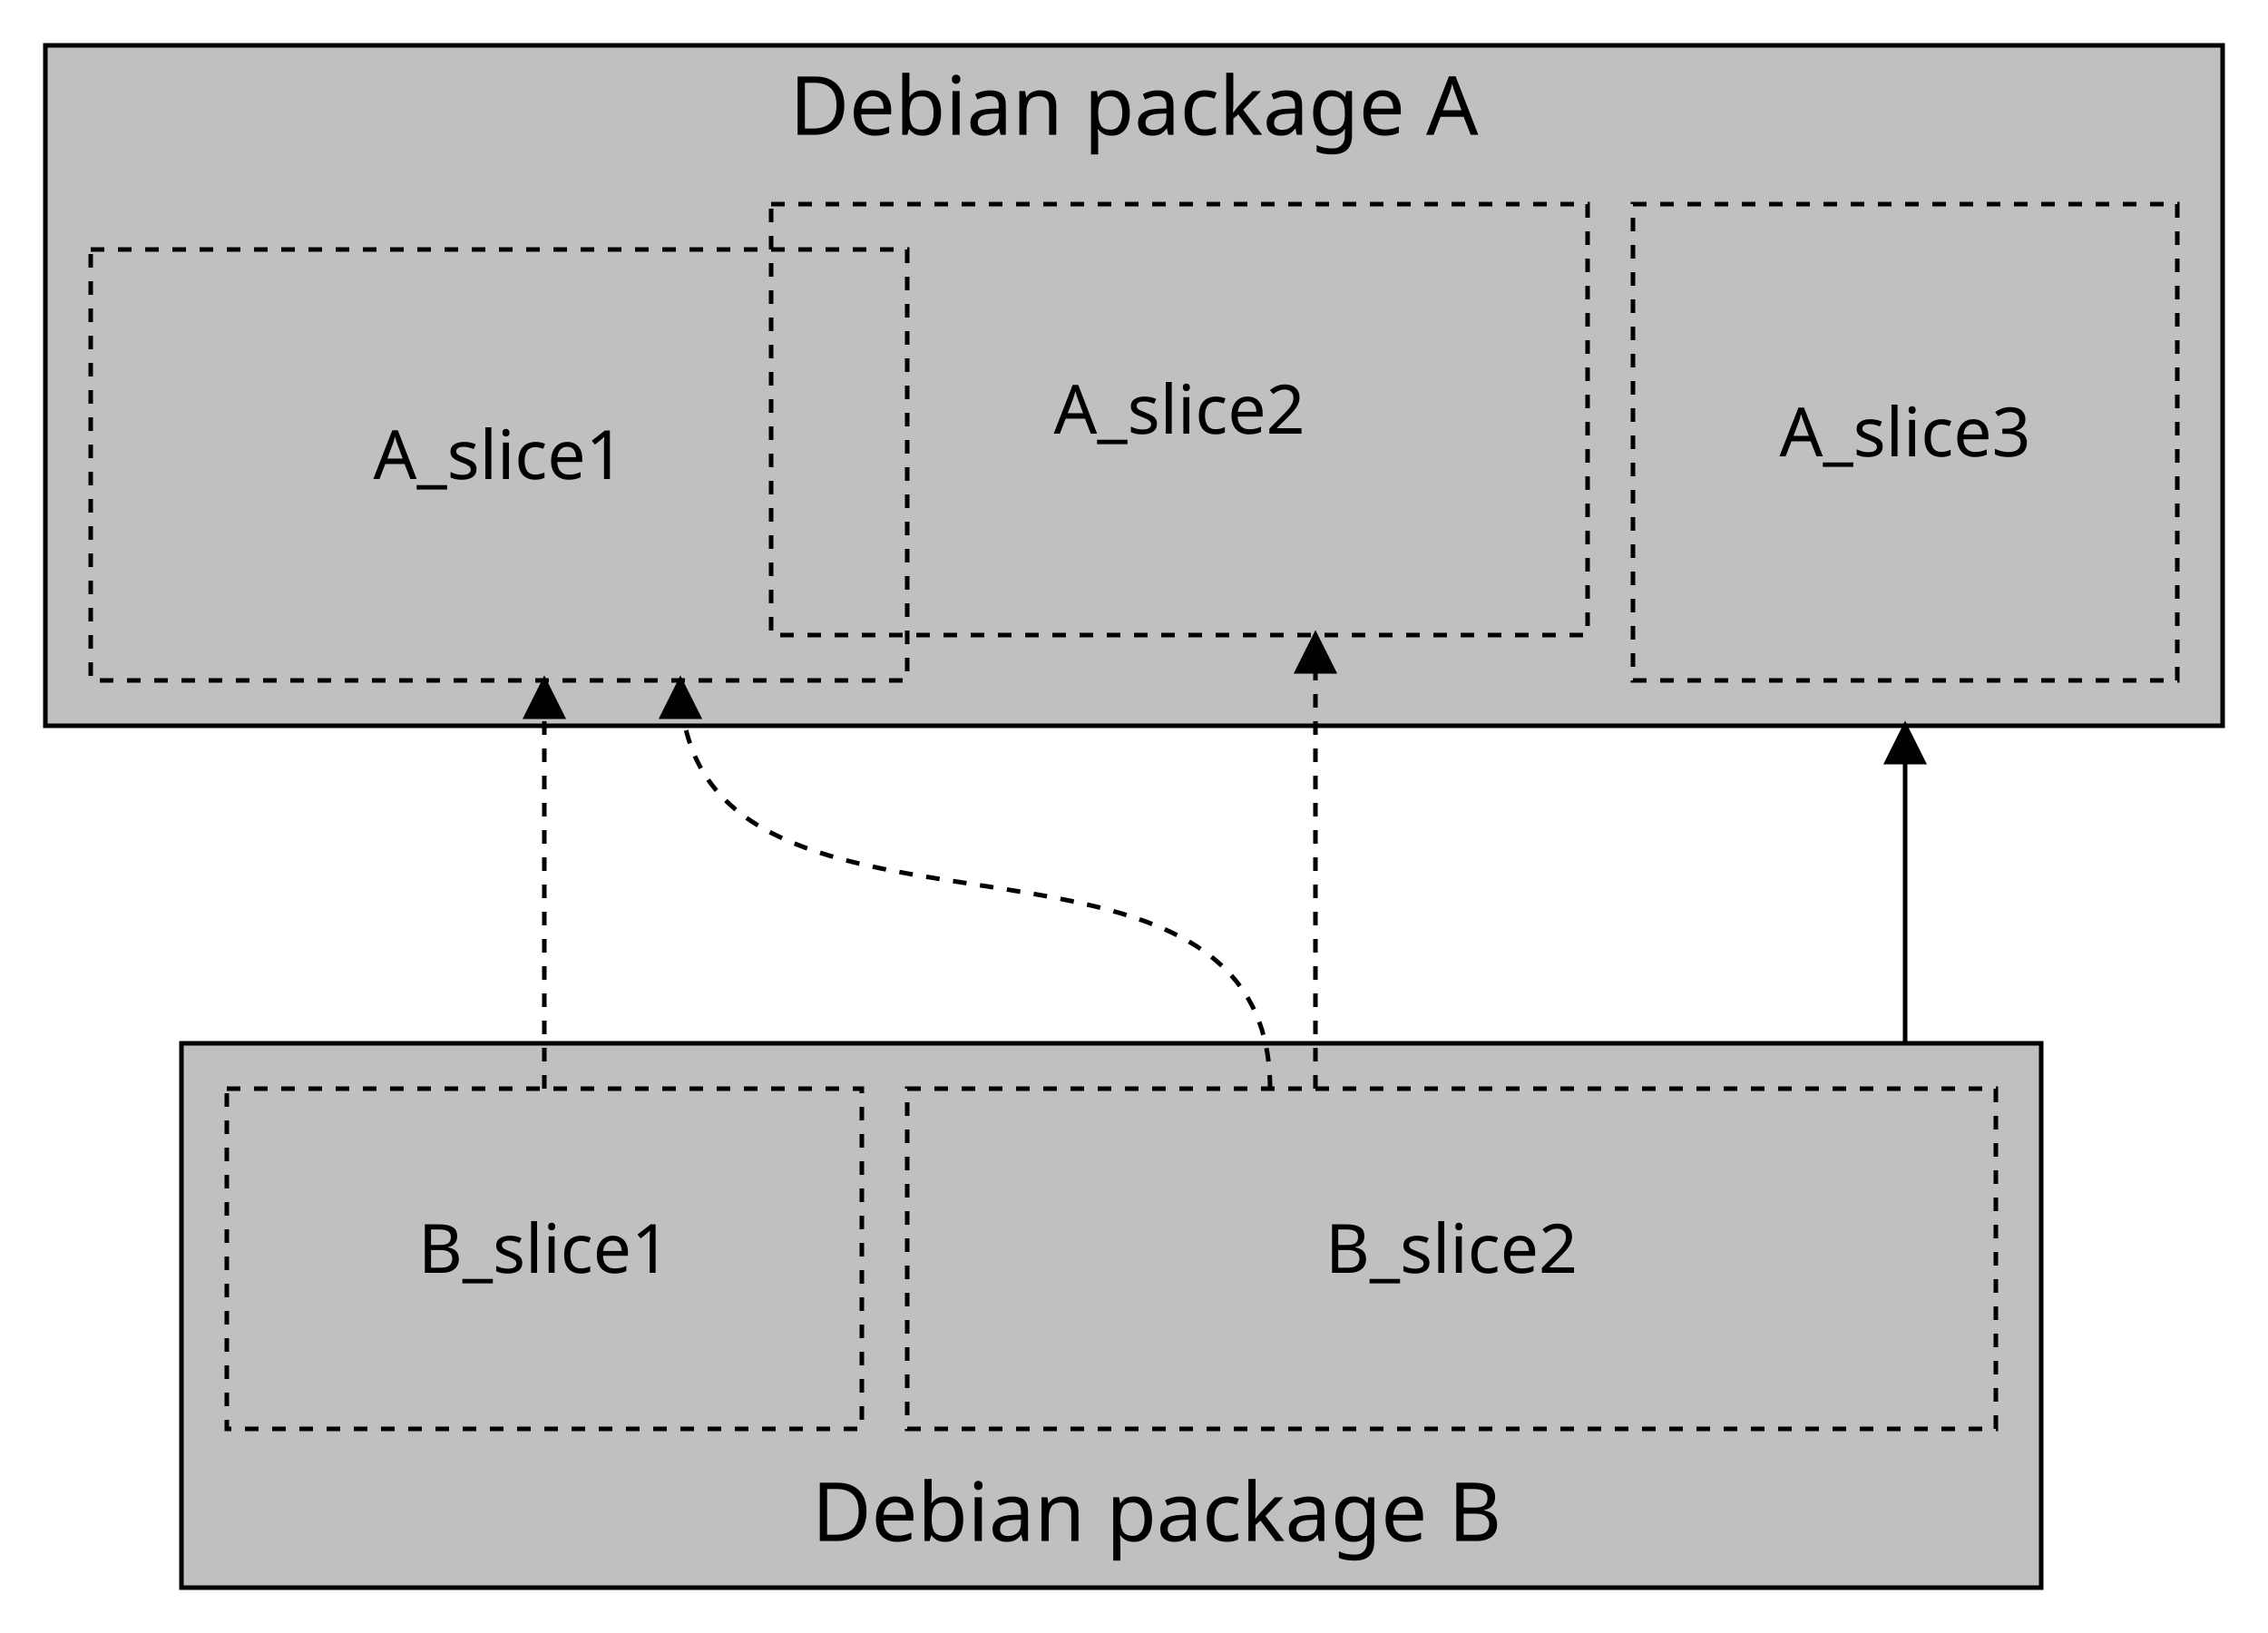
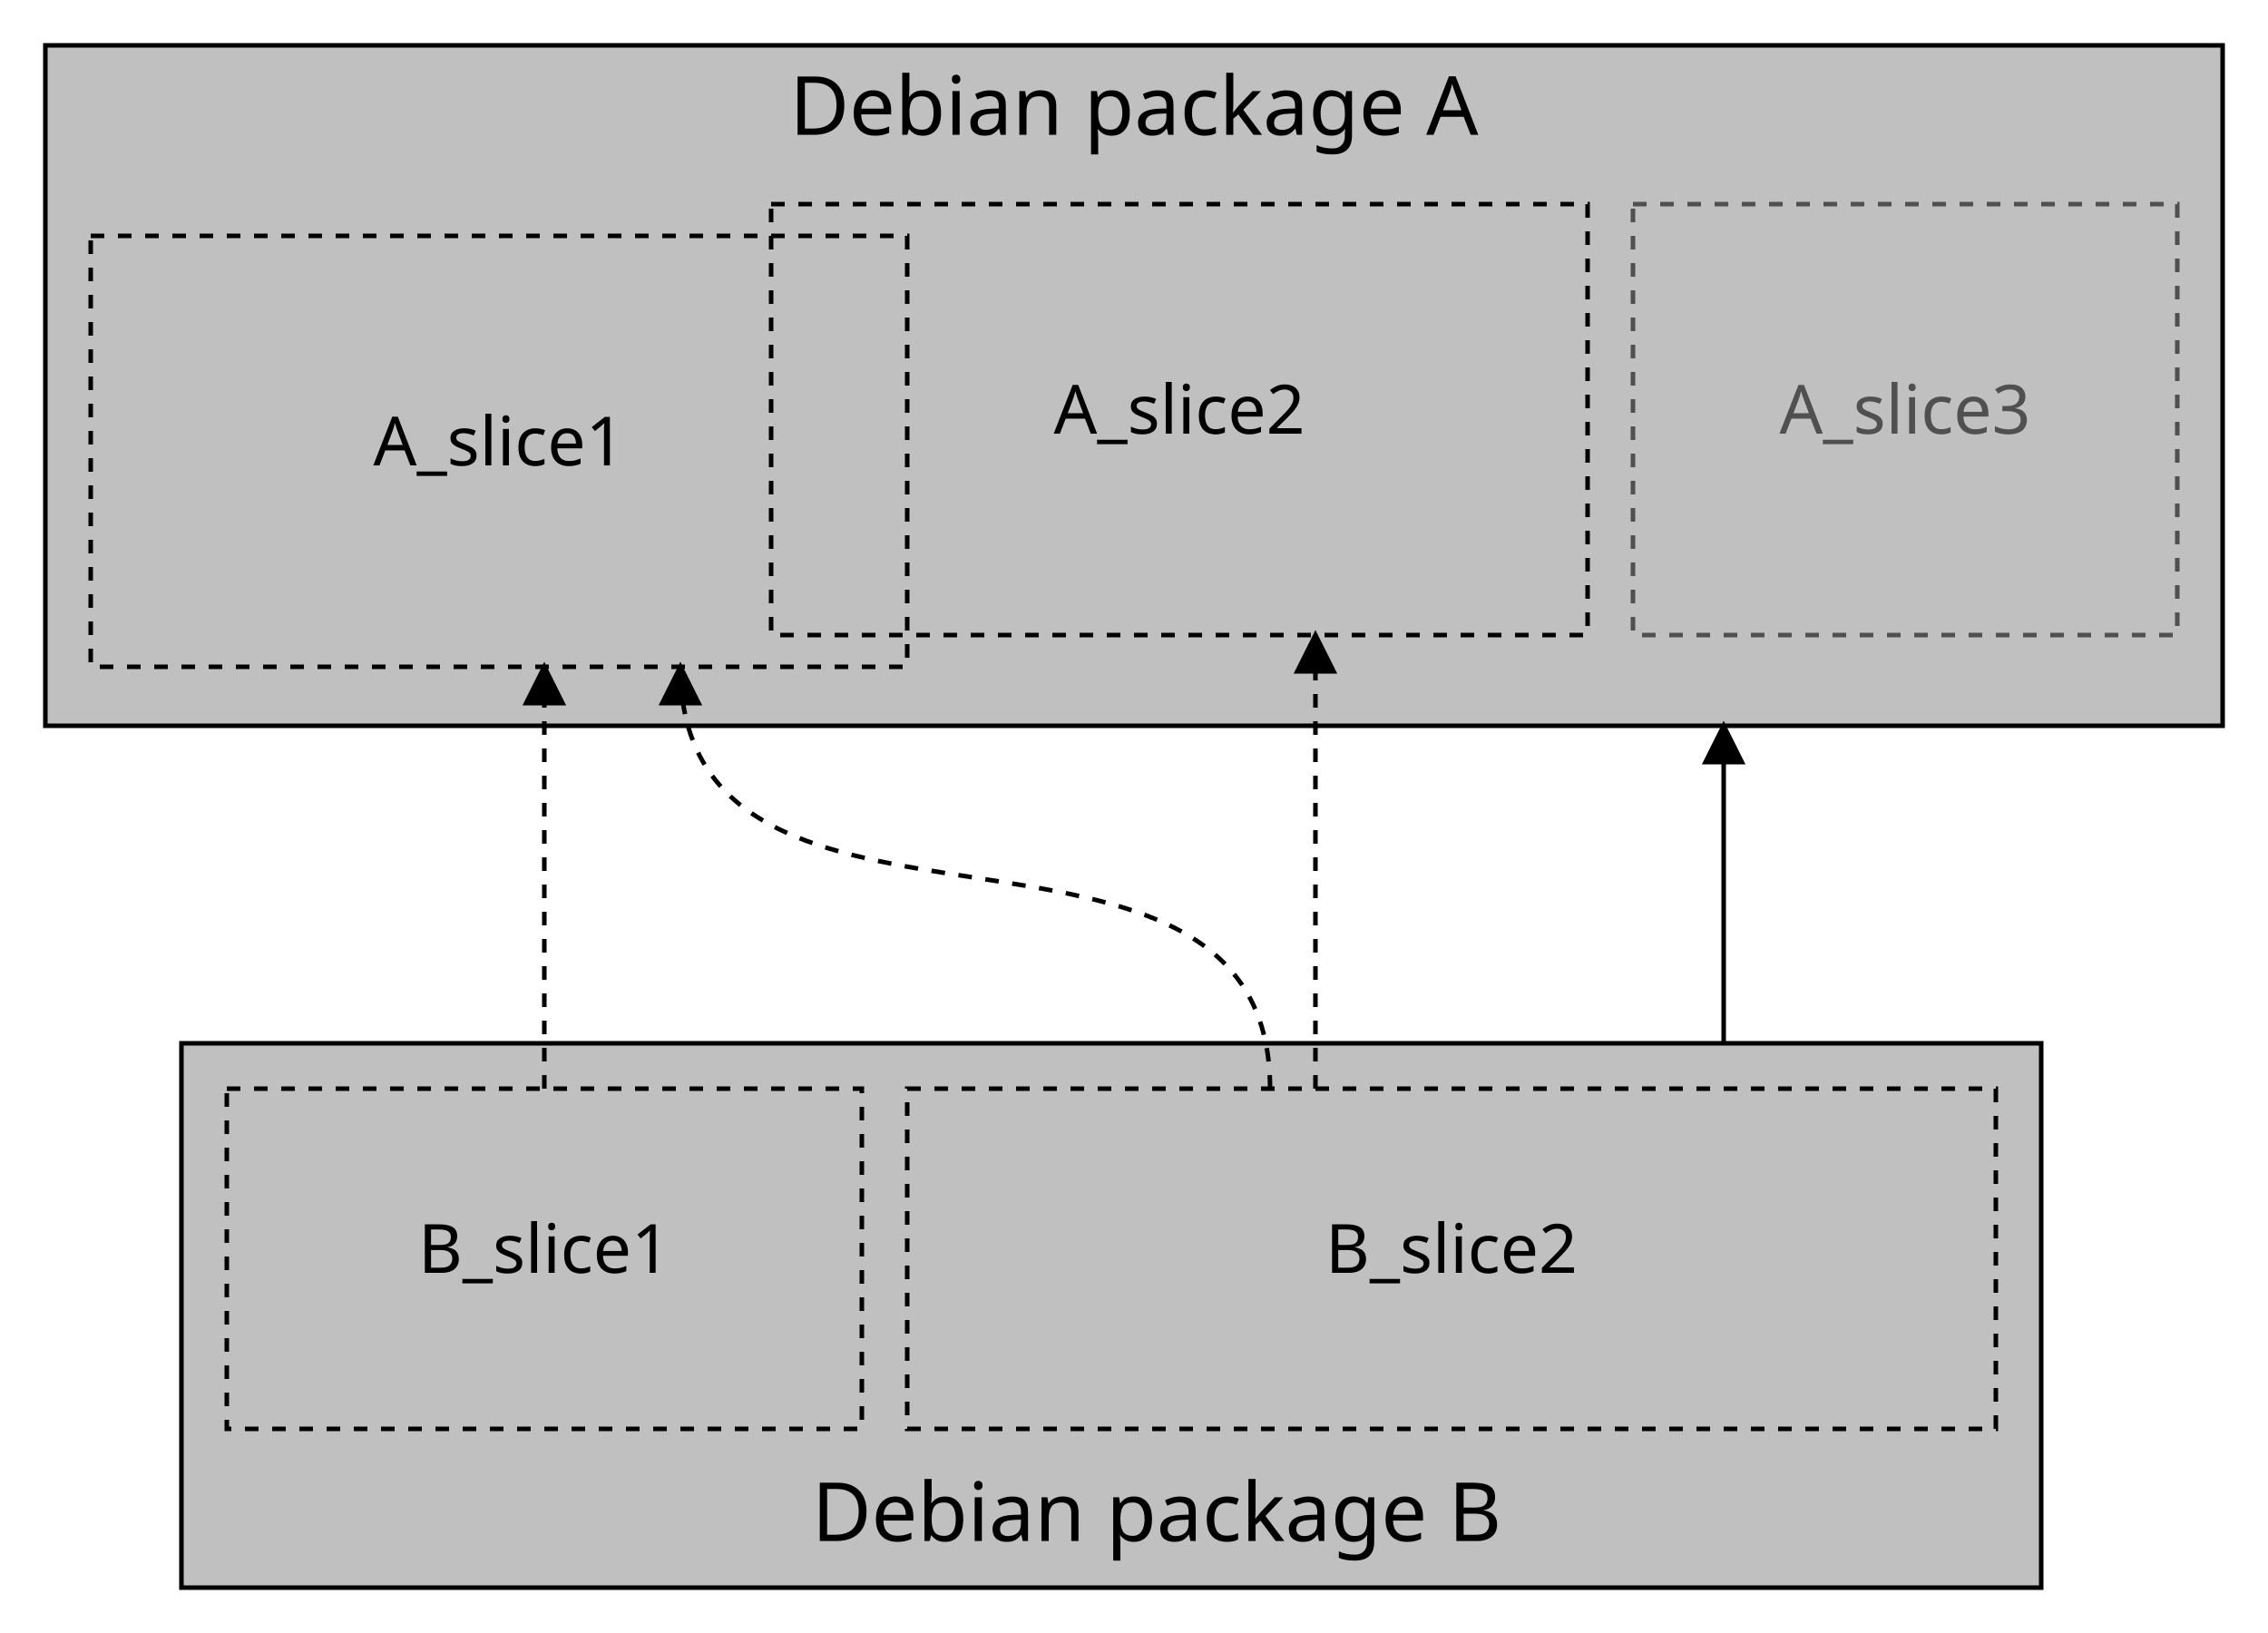
<svg xmlns="http://www.w3.org/2000/svg" height="360" width="500" version="1.1" viewBox="0 0 500 360">
  <rect x="0" y="0" width="500" height="360" fill="none" />
  <g transform="translate(0, 0)">
    <rect x="10" y="10" width="480" height="150" stroke="black" fill="#c0c0c0" />
-     <text x="250" y="35" font-family="Ubuntu" font-size="18" text-anchor="middle" dominant-baseline="text-after-edge" fill="#black">Debian package A</text>
-     <rect x="20" y="55" width="180" height="95" stroke="black" fill="none" stroke-dasharray="3,3" />
-     <text x="110" y="110" font-family="Ubuntu" font-size="15" text-anchor="middle" dominant-baseline="text-after-edge" fill="#black">A_slice1</text>
+     <text x="250" y="35" font-family="Ubuntu" font-size="18" text-anchor="middle" dominant-baseline="text-after-edge" fill="black">Debian package A</text>
+     <rect x="20" y="52" width="180" height="95" stroke="black" fill="none" stroke-dasharray="3,3" />
+     <text x="110" y="107" font-family="Ubuntu" font-size="15" text-anchor="middle" dominant-baseline="text-after-edge" fill="black">A_slice1</text>
    <rect x="170" y="45" width="180" height="95" stroke="black" fill="none" stroke-dasharray="3,3" />
-     <text x="260" y="100" font-family="Ubuntu" font-size="15" text-anchor="middle" dominant-baseline="text-after-edge" fill="#black">A_slice2</text>
-     <rect x="360" y="45" width="120" height="105" stroke="black" fill="none" stroke-dasharray="3,3" />
-     <text x="420" y="105" font-family="Ubuntu" font-size="15" text-anchor="middle" dominant-baseline="text-after-edge" fill="#black">A_slice3</text>
+     <text x="260" y="100" font-family="Ubuntu" font-size="15" text-anchor="middle" dominant-baseline="text-after-edge" fill="black">A_slice2</text>
+     <rect x="360" y="45" width="120" height="95" stroke="#505050" fill="none" stroke-dasharray="3,3" />
+     <text x="420" y="100" font-family="Ubuntu" font-size="15" text-anchor="middle" dominant-baseline="text-after-edge" fill="#505050">A_slice3</text>
  </g>
  <g transform="translate(30, 220)">
    <rect x="10" y="10" width="410" height="120" stroke="black" fill="#c0c0c0" />
-     <text x="225" y="125" font-family="Ubuntu" font-size="18" text-anchor="middle" dominant-baseline="text-after-edge" fill="#black">Debian package B</text>
+     <text x="225" y="125" font-family="Ubuntu" font-size="18" text-anchor="middle" dominant-baseline="text-after-edge" fill="black">Debian package B</text>
    <rect x="20" y="20" width="140" height="75" stroke="black" fill="none" stroke-dasharray="3,3" />
-     <text x="90" y="65" font-family="Ubuntu" font-size="15" text-anchor="middle" dominant-baseline="text-after-edge" fill="#black">B_slice1</text>
+     <text x="90" y="65" font-family="Ubuntu" font-size="15" text-anchor="middle" dominant-baseline="text-after-edge" fill="black">B_slice1</text>
    <rect x="170" y="20" width="240" height="75" stroke="black" fill="none" stroke-dasharray="3,3" />
-     <text x="290" y="65" font-family="Ubuntu" font-size="15" text-anchor="middle" dominant-baseline="text-after-edge" fill="#black">B_slice2</text>
-     <path d="M 90,20 l 0,-90" stroke="black" fill="none" stroke-dasharray="3,3" />
-     <path d="M 90,-70 l 4,8 -8,0 z" stroke="black" fill="black" />
-     <path d="M 250,20 c 0,-70 -130,-20 -130,-90" stroke="black" fill="none" stroke-dasharray="3,3" />
-     <path d="M 120,-70 l 4,8 -8,0 z" stroke="black" fill="black" />
+     <text x="290" y="65" font-family="Ubuntu" font-size="15" text-anchor="middle" dominant-baseline="text-after-edge" fill="black">B_slice2</text>
+     <path d="M 90,20 l 0,-93" stroke="black" fill="none" stroke-dasharray="3,3" />
+     <path d="M 90,-73 l 4,8 -8,0 z" stroke="black" fill="black" />
+     <path d="M 250,20 c 0,-73 -130,-20 -130,-93" stroke="black" fill="none" stroke-dasharray="3,3" />
+     <path d="M 120,-73 l 4,8 -8,0 z" stroke="black" fill="black" />
    <path d="M 260,20 l 0,-100" stroke="black" fill="none" stroke-dasharray="3,3" />
    <path d="M 260,-80 l 4,8 -8,0 z" stroke="black" fill="black" />
-     <path d="M 390,10 l 0,-70" stroke="black" fill="none" />
-     <path d="M 390,-60 l 4,8 -8,0 z" stroke="black" fill="black" />
+     <path d="M 350,10 l 0,-70" stroke="black" fill="none" />
+     <path d="M 350,-60 l 4,8 -8,0 z" stroke="black" fill="black" />
  </g>
</svg>
